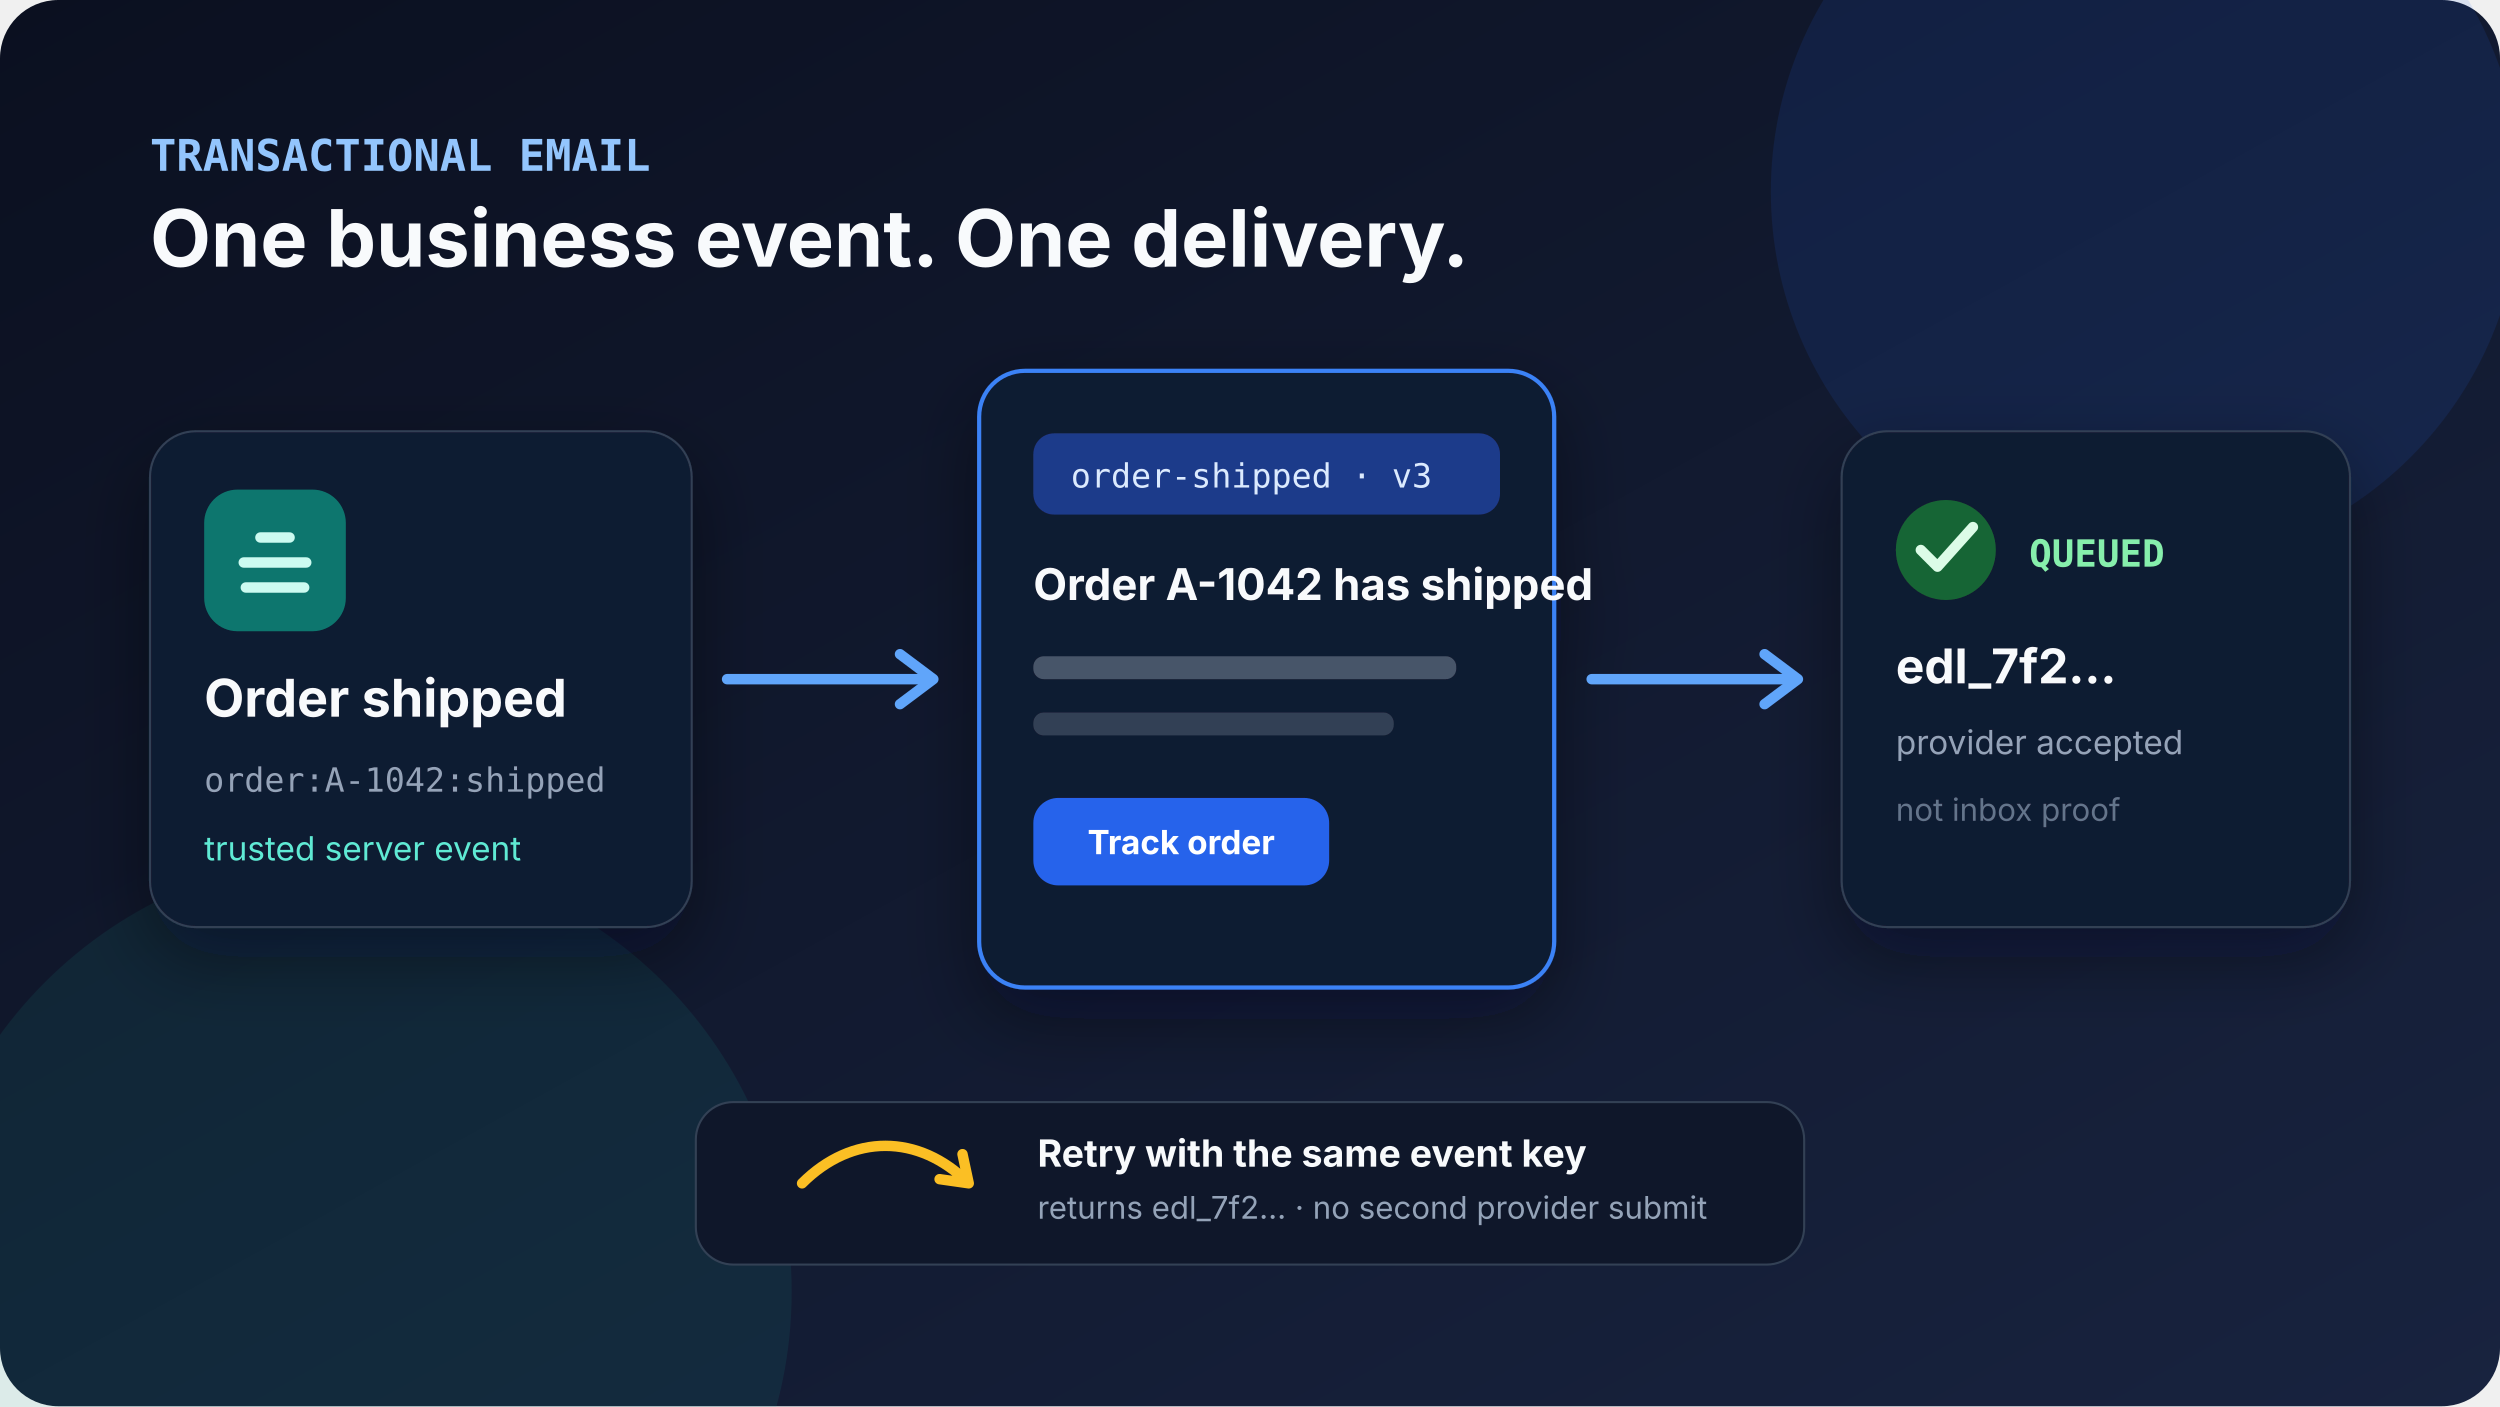
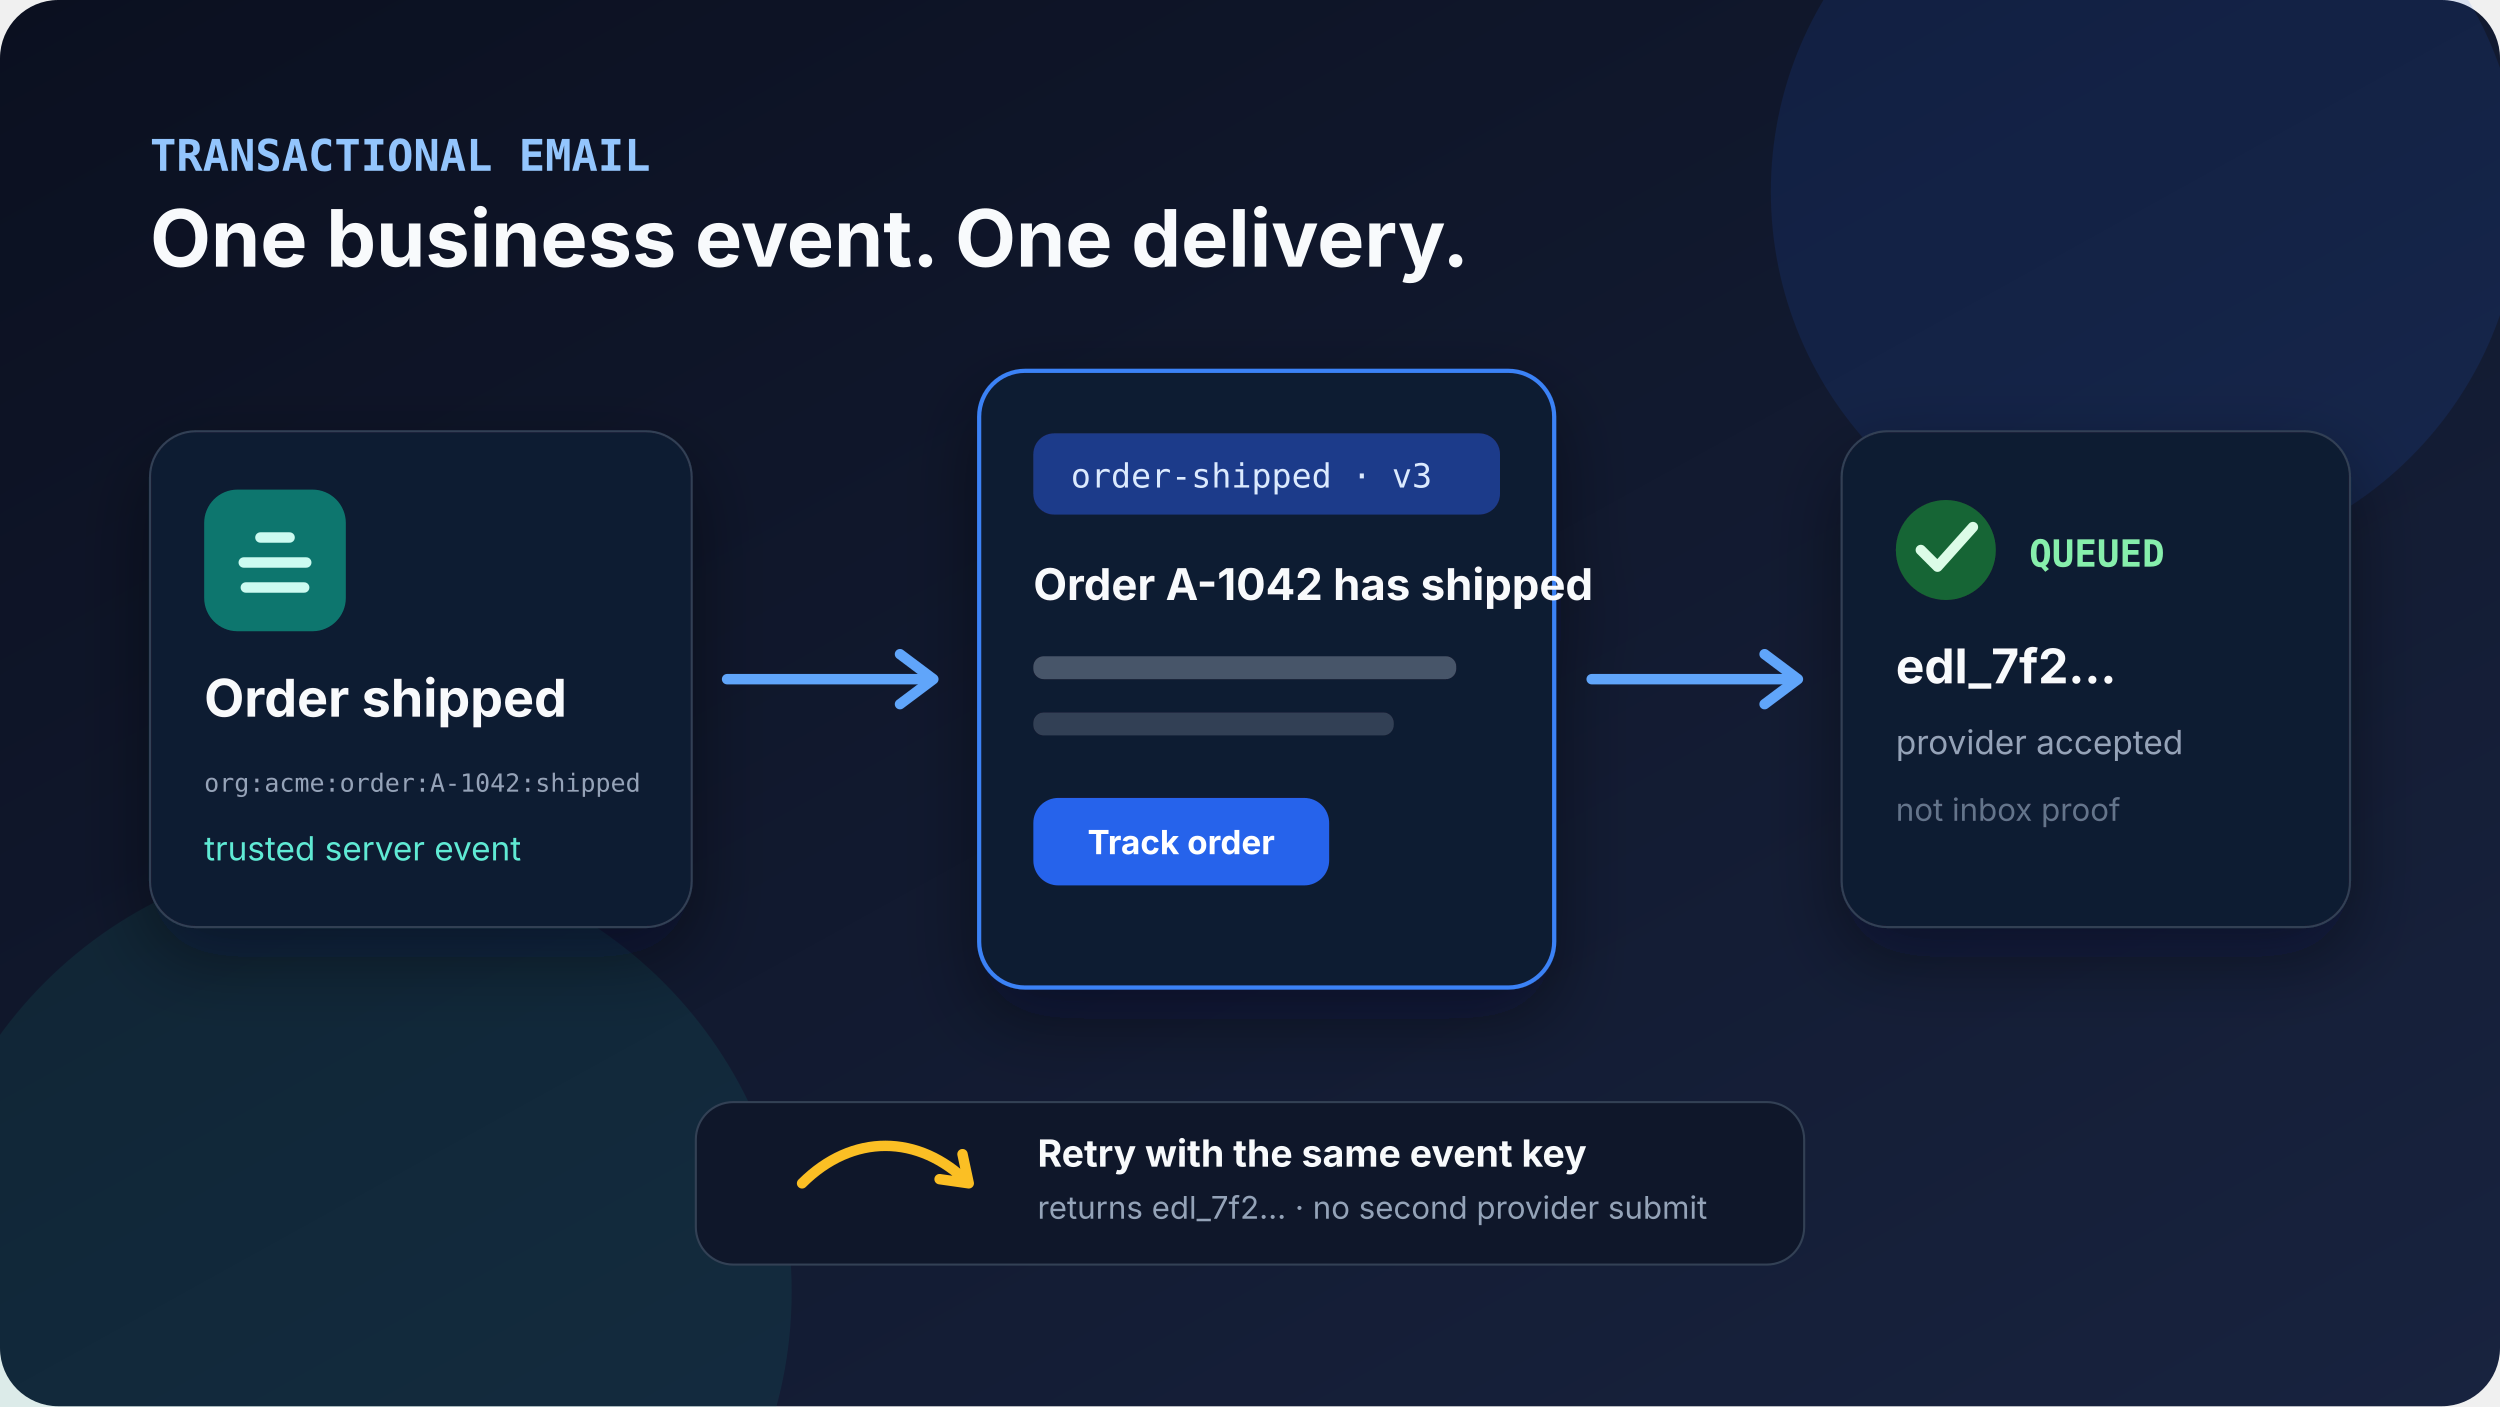
<svg xmlns="http://www.w3.org/2000/svg" width="1200" height="675" viewBox="0 0 1200 675" role="img" aria-labelledby="title desc">
  <defs>
    <linearGradient id="bg" x1="0" y1="0" x2="1" y2="1">
      <stop offset="0" stop-color="#0b1020" />
      <stop offset="1" stop-color="#18233f" />
    </linearGradient>
    <filter id="shadow" x="-20%" y="-20%" width="140%" height="140%">
      <feDropShadow dx="0" dy="14" stdDeviation="18" flood-color="#020617" flood-opacity=".42" />
    </filter>
  </defs>
  <rect width="1200" height="675" rx="28" fill="url(#bg)" />
  <circle cx="1030" cy="92" r="180" fill="#2563eb" opacity=".12" />
  <circle cx="170" cy="620" r="210" fill="#14b8a6" opacity=".09" />
  <text x="72" y="82" fill="#93c5fd" font-family="ui-monospace, SFMono-Regular, Menlo, monospace" font-size="21" font-weight="700">TRANSACTIONAL EMAIL</text>
  <text x="72" y="128" fill="#f8fafc" font-family="Inter, ui-sans-serif, system-ui" font-size="38" font-weight="750">One business event. One delivery.</text>
  <g filter="url(#shadow)">
    <rect x="72" y="207" width="260" height="238" rx="22" fill="#111a30" stroke="#334155" />
    <rect x="98" y="235" width="68" height="68" rx="16" fill="#0f766e" />
    <path d="M117 270h30m-22-12h14m-21 24h28" stroke="#ccfbf1" stroke-width="5" stroke-linecap="round" />
    <text x="98" y="344" fill="#f8fafc" font-family="Inter, ui-sans-serif, system-ui" font-size="25" font-weight="700">Order shipped</text>
-     <text x="98" y="380" fill="#94a3b8" font-family="ui-monospace, SFMono-Regular, Menlo, monospace" font-size="16">order:A-1042:shipped</text>
+     <text x="98" y="380" fill="#94a3b8" font-family="ui-monospace, SFMono-Regular, Menlo, monospace" font-size="12">org:acme:order:A-1042:shipped</text>
    <text x="98" y="413" fill="#5eead4" font-family="Inter, ui-sans-serif, system-ui" font-size="16">trusted server event</text>
    <rect x="470" y="178" width="276" height="296" rx="22" fill="#111a30" stroke="#3b82f6" stroke-width="2" />
    <rect x="496" y="208" width="224" height="39" rx="10" fill="#1e3a8a" />
    <text x="514" y="234" fill="#dbeafe" font-family="ui-monospace, SFMono-Regular, Menlo, monospace" font-size="16">order-shipped · v3</text>
    <text x="496" y="288" fill="#f8fafc" font-family="Inter, ui-sans-serif, system-ui" font-size="21" font-weight="700">Order A-1042 has shipped</text>
    <rect x="496" y="315" width="203" height="11" rx="5" fill="#475569" />
    <rect x="496" y="342" width="173" height="11" rx="5" fill="#334155" />
    <rect x="496" y="383" width="142" height="42" rx="12" fill="#2563eb" />
    <text x="522" y="410" fill="#fff" font-family="Inter, ui-sans-serif, system-ui" font-size="16" font-weight="700">Track order</text>
    <rect x="884" y="207" width="244" height="238" rx="22" fill="#111a30" stroke="#334155" />
    <circle cx="934" cy="264" r="24" fill="#166534" />
    <path d="m922 264 8 8 17-19" fill="none" stroke="#dcfce7" stroke-width="5" stroke-linecap="round" stroke-linejoin="round" />
    <text x="974" y="272" fill="#86efac" font-family="ui-monospace, SFMono-Regular, Menlo, monospace" font-size="18" font-weight="700">QUEUED</text>
    <text x="910" y="328" fill="#f8fafc" font-family="Inter, ui-sans-serif, system-ui" font-size="23" font-weight="700">edl_7f2…</text>
    <text x="910" y="362" fill="#94a3b8" font-family="Inter, ui-sans-serif, system-ui" font-size="16">provider accepted</text>
    <text x="910" y="394" fill="#64748b" font-family="Inter, ui-sans-serif, system-ui" font-size="15">not inbox proof</text>
  </g>
  <path d="M349 326h98" stroke="#60a5fa" stroke-width="5" stroke-linecap="round" />
  <path d="m432 314 16 12-16 12" fill="none" stroke="#60a5fa" stroke-width="5" stroke-linecap="round" stroke-linejoin="round" />
  <path d="M764 326h98" stroke="#60a5fa" stroke-width="5" stroke-linecap="round" />
  <path d="m847 314 16 12-16 12" fill="none" stroke="#60a5fa" stroke-width="5" stroke-linecap="round" stroke-linejoin="round" />
  <rect x="334" y="529" width="532" height="78" rx="18" fill="#0f172a" stroke="#334155" />
  <path d="M385 568c24-24 56-24 80 0m0 0-14-2m14 2-3-14" fill="none" stroke="#fbbf24" stroke-width="5" stroke-linecap="round" stroke-linejoin="round" />
  <text x="498" y="560" fill="#f8fafc" font-family="Inter, ui-sans-serif, system-ui" font-size="18" font-weight="700">Retry with the same event key</text>
  <text x="498" y="585" fill="#94a3b8" font-family="Inter, ui-sans-serif, system-ui" font-size="15">returns edl_7f2… · no second provider submit</text>
</svg>
